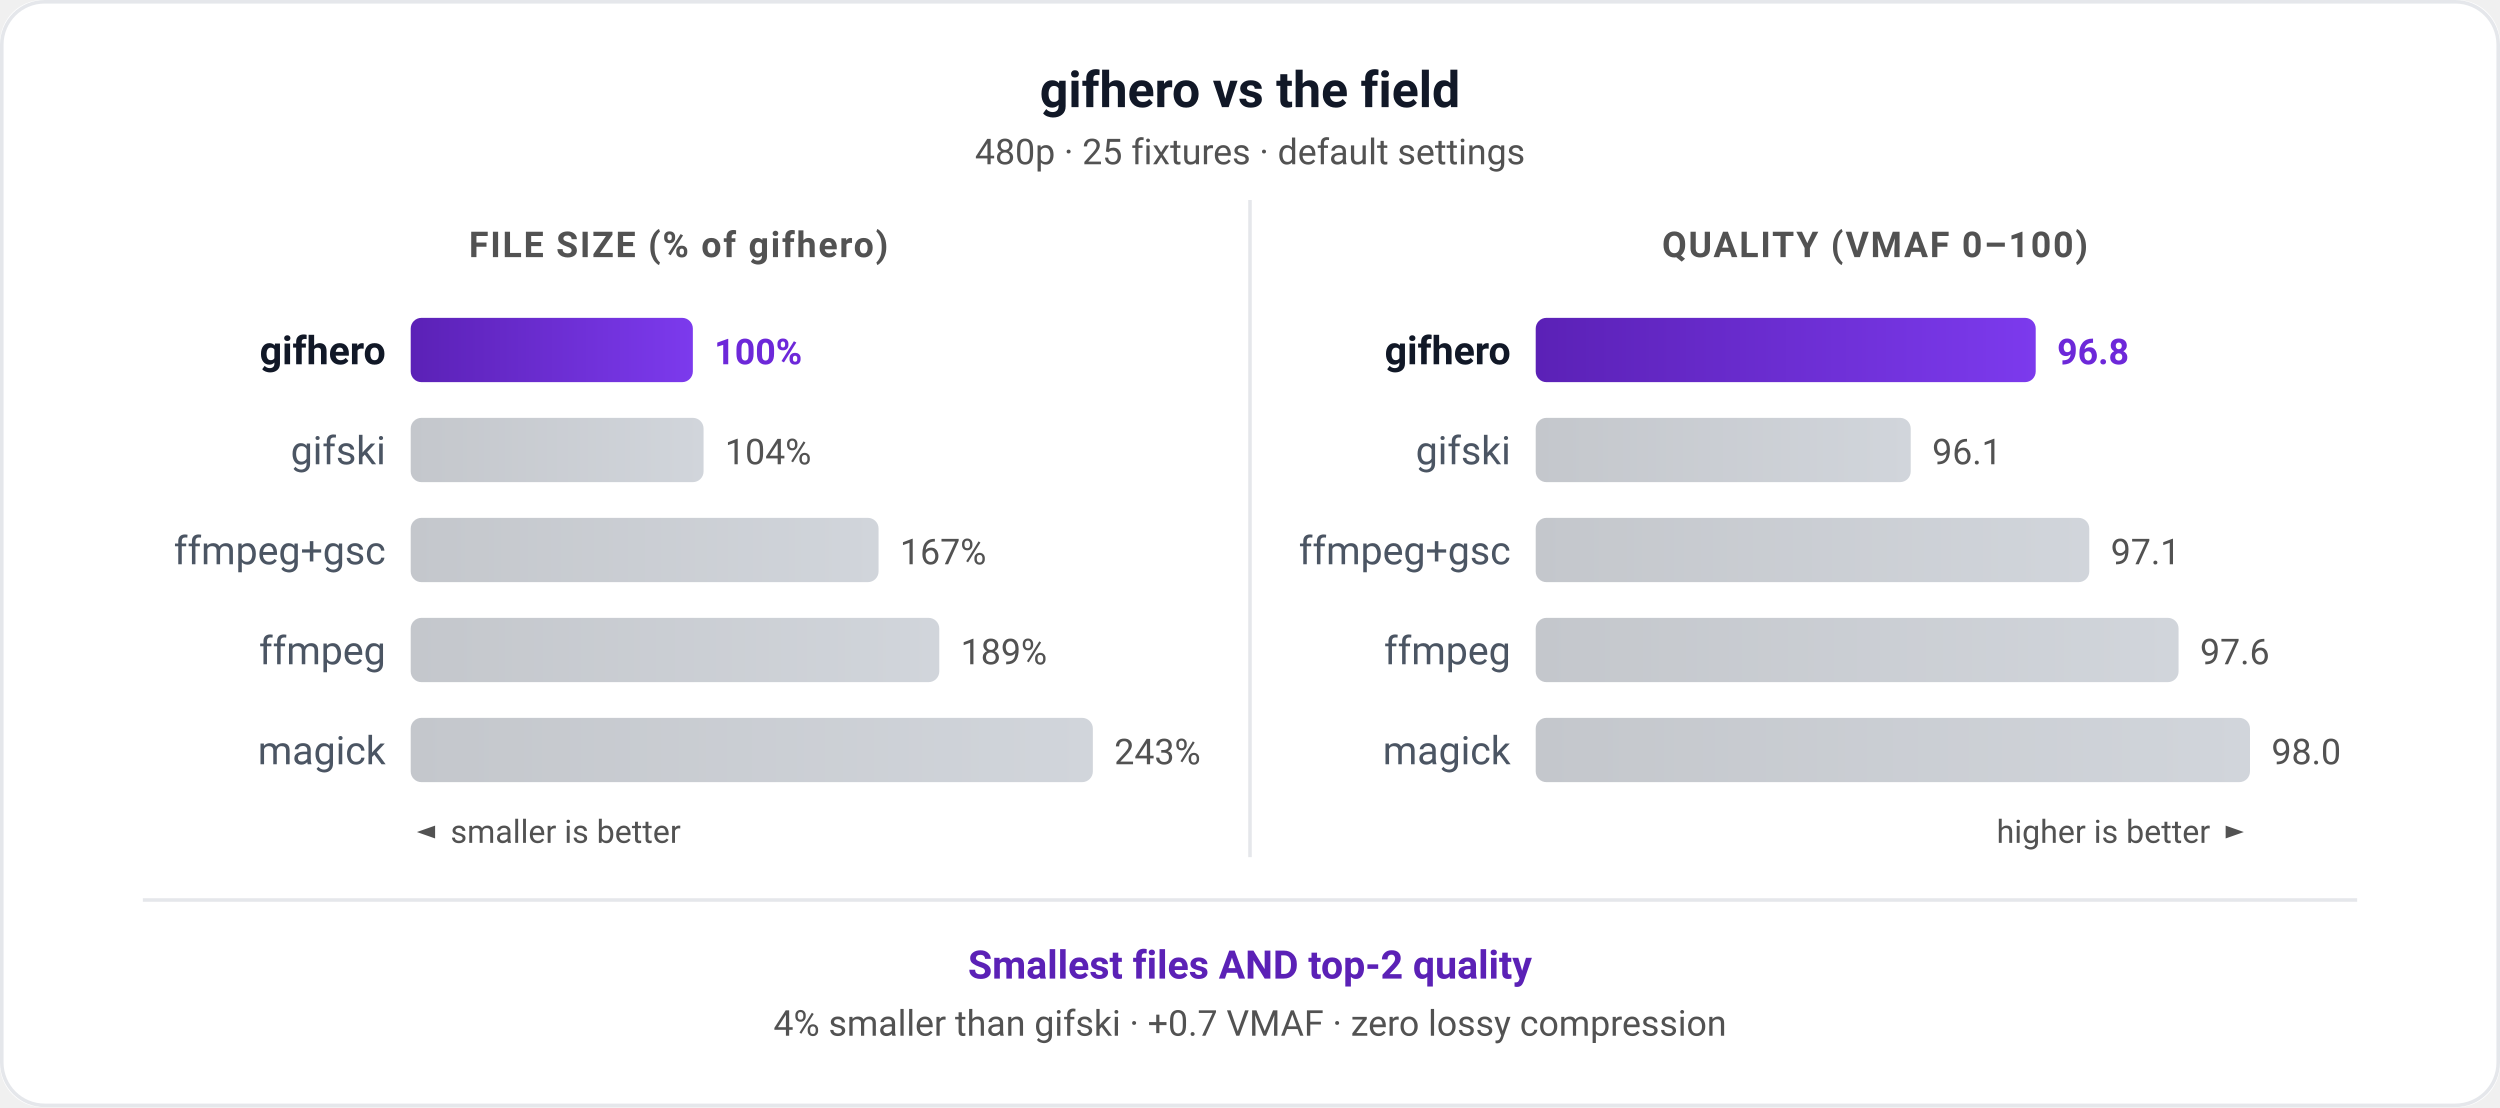
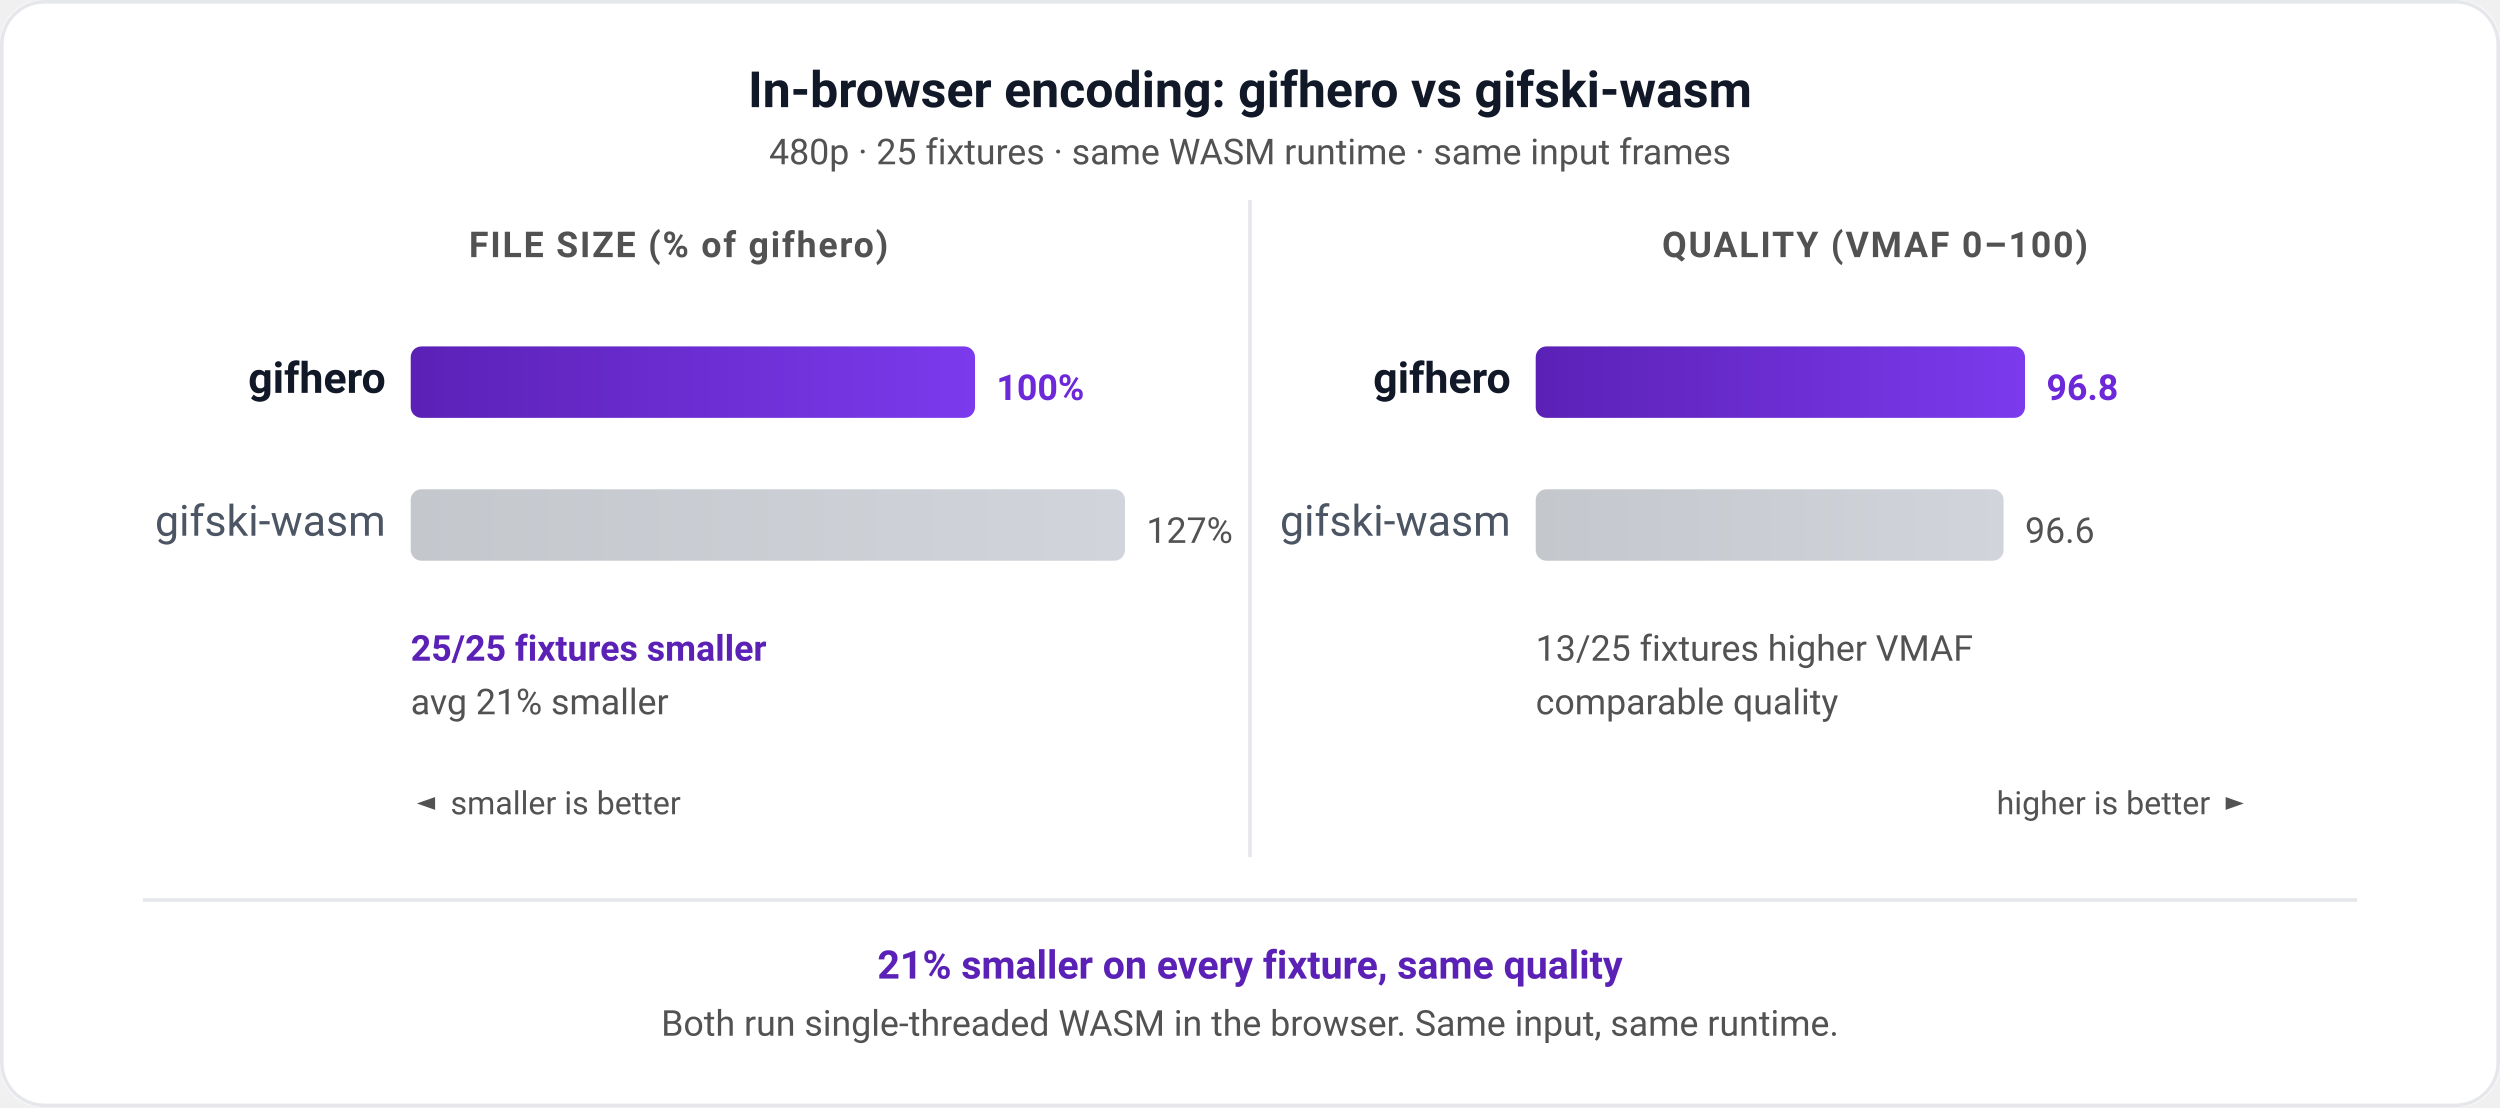
<svg xmlns="http://www.w3.org/2000/svg" viewBox="0 0 700 310" font-family="-apple-system,BlinkMacSystemFont,'Segoe UI',Roboto,Helvetica,sans-serif">
  <defs>
    <linearGradient id="g1" x1="0" y1="0" x2="1" y2="0">
      <stop offset="0%" stop-color="#5b21b6" />
      <stop offset="100%" stop-color="#7c3aed" />
    </linearGradient>
    <linearGradient id="g2" x1="0" y1="0" x2="1" y2="0">
      <stop offset="0%" stop-color="#c4c7cc" />
      <stop offset="100%" stop-color="#d1d5db" />
    </linearGradient>
  </defs>
  <rect width="700" height="310" rx="12" fill="#ffffff" />
  <rect x="0.5" y="0.5" width="699" height="309" rx="12" fill="none" stroke="#e5e7eb" />
-   <text x="350" y="30" text-anchor="middle" font-size="14" font-weight="700" fill="#111827">gifhero vs the field</text>
-   <text x="350" y="46" text-anchor="middle" font-size="10" fill="#525252">480p · 25 fixtures · default settings</text>
+   <text x="350" y="30" text-anchor="middle" font-size="14" font-weight="700" fill="#111827">In-browser encoding: gifhero vs gifski-wasm</text>
+   <text x="350" y="46" text-anchor="middle" font-size="10" fill="#525252">480p · 25 fixtures · same WASM runtime · same input frames</text>
  <line x1="350" y1="56" x2="350" y2="240" stroke="#e5e7eb" stroke-width="1" />
  <text x="190" y="72" text-anchor="middle" font-size="10" font-weight="600" fill="#525252" letter-spacing="0.05em">FILE SIZE (% of gifhero)</text>
-   <text x="108" y="102" text-anchor="end" font-size="11" font-weight="600" fill="#111827">gifhero</text>
-   <rect x="115" y="89" width="79" height="18" rx="3" fill="url(#g1)" />
-   <text x="200" y="102" font-size="10" fill="#6d28d9" font-weight="600">100%</text>
-   <text x="108" y="130" text-anchor="end" font-size="11" fill="#4b5563">gifski</text>
-   <rect x="115" y="117" width="82" height="18" rx="3" fill="url(#g2)" />
-   <text x="203" y="130" font-size="10" fill="#525252">104%</text>
-   <text x="108" y="158" text-anchor="end" font-size="11" fill="#4b5563">ffmpeg+gsc</text>
-   <rect x="115" y="145" width="131" height="18" rx="3" fill="url(#g2)" />
-   <text x="252" y="158" font-size="10" fill="#525252">167%</text>
-   <text x="108" y="186" text-anchor="end" font-size="11" fill="#4b5563">ffmpeg</text>
-   <rect x="115" y="173" width="148" height="18" rx="3" fill="url(#g2)" />
-   <text x="269" y="186" font-size="10" fill="#525252">189%</text>
-   <text x="108" y="214" text-anchor="end" font-size="11" fill="#4b5563">magick</text>
-   <rect x="115" y="201" width="191" height="18" rx="3" fill="url(#g2)" />
-   <text x="312" y="214" font-size="10" fill="#525252">243%</text>
-   <text x="115" y="236" font-size="9" fill="#525252">◄ smaller is better</text>
+   <text x="108" y="110" text-anchor="end" font-size="12" font-weight="600" fill="#111827">gifhero</text>
+   <rect x="115" y="97" width="158" height="20" rx="3" fill="url(#g1)" />
+   <text x="279" y="112" font-size="10" fill="#6d28d9" font-weight="600">100%</text>
+   <text x="108" y="150" text-anchor="end" font-size="12" fill="#4b5563">gifski-wasm</text>
+   <rect x="115" y="137" width="200" height="20" rx="3" fill="url(#g2)" />
+   <text x="321" y="152" font-size="10" fill="#525252">127%</text>
+   <text x="115" y="185" font-size="10" fill="#5b21b6" font-weight="600">25/25 fixtures smaller</text>
+   <text x="115" y="200" font-size="10" fill="#525252">avg 21% smaller</text>
+   <text x="115" y="228" font-size="9" fill="#525252">◄ smaller is better</text>
  <text x="525" y="72" text-anchor="middle" font-size="10" font-weight="600" fill="#525252" letter-spacing="0.05em">QUALITY (VMAF 0–100)</text>
-   <text x="423" y="102" text-anchor="end" font-size="11" font-weight="600" fill="#111827">gifhero</text>
-   <rect x="430" y="89" width="140" height="18" rx="3" fill="url(#g1)" />
-   <text x="576" y="102" font-size="10" fill="#6d28d9" font-weight="600">96.8</text>
-   <text x="423" y="130" text-anchor="end" font-size="11" fill="#4b5563">gifski</text>
-   <rect x="430" y="117" width="105" height="18" rx="3" fill="url(#g2)" />
-   <text x="541" y="130" font-size="10" fill="#525252">96.1</text>
-   <text x="423" y="158" text-anchor="end" font-size="11" fill="#4b5563">ffmpeg+gsc</text>
-   <rect x="430" y="145" width="155" height="18" rx="3" fill="url(#g2)" />
-   <text x="591" y="158" font-size="10" fill="#525252">97.1</text>
-   <text x="423" y="186" text-anchor="end" font-size="11" fill="#4b5563">ffmpeg</text>
-   <rect x="430" y="173" width="180" height="18" rx="3" fill="url(#g2)" />
-   <text x="616" y="186" font-size="10" fill="#525252">97.6</text>
-   <text x="423" y="214" text-anchor="end" font-size="11" fill="#4b5563">magick</text>
-   <rect x="430" y="201" width="200" height="18" rx="3" fill="url(#g2)" />
-   <text x="636" y="214" font-size="10" fill="#525252">98.0</text>
-   <text x="630" y="236" text-anchor="end" font-size="9" fill="#525252">higher is better ►</text>
+   <text x="423" y="110" text-anchor="end" font-size="12" font-weight="600" fill="#111827">gifhero</text>
+   <rect x="430" y="97" width="137" height="20" rx="3" fill="url(#g1)" />
+   <text x="573" y="112" font-size="10" fill="#6d28d9" font-weight="600">96.8</text>
+   <text x="423" y="150" text-anchor="end" font-size="12" fill="#4b5563">gifski-wasm</text>
+   <rect x="430" y="137" width="131" height="20" rx="3" fill="url(#g2)" />
+   <text x="567" y="152" font-size="10" fill="#525252">96.6</text>
+   <text x="430" y="185" font-size="10" fill="#525252">13/25 fixtures higher VMAF</text>
+   <text x="430" y="200" font-size="10" fill="#525252">comparable quality</text>
+   <text x="630" y="228" text-anchor="end" font-size="9" fill="#525252">higher is better ►</text>
  <line x1="40" y1="252" x2="660" y2="252" stroke="#e5e7eb" stroke-width="1" />
-   <text x="350" y="274" text-anchor="middle" font-size="11" font-weight="600" fill="#5b21b6">Smallest files AND top-2 quality</text>
-   <text x="350" y="290" text-anchor="middle" font-size="10" fill="#525252">4% smaller than gifski · +0.7 VMAF · zero lossy compression</text>
+   <text x="350" y="274" text-anchor="middle" font-size="11" font-weight="600" fill="#5b21b6">21% smaller on every fixture, same quality</text>
+   <text x="350" y="290" text-anchor="middle" font-size="10" fill="#525252">Both run single-threaded WASM in the browser. Same input, same runtime.</text>
</svg>
